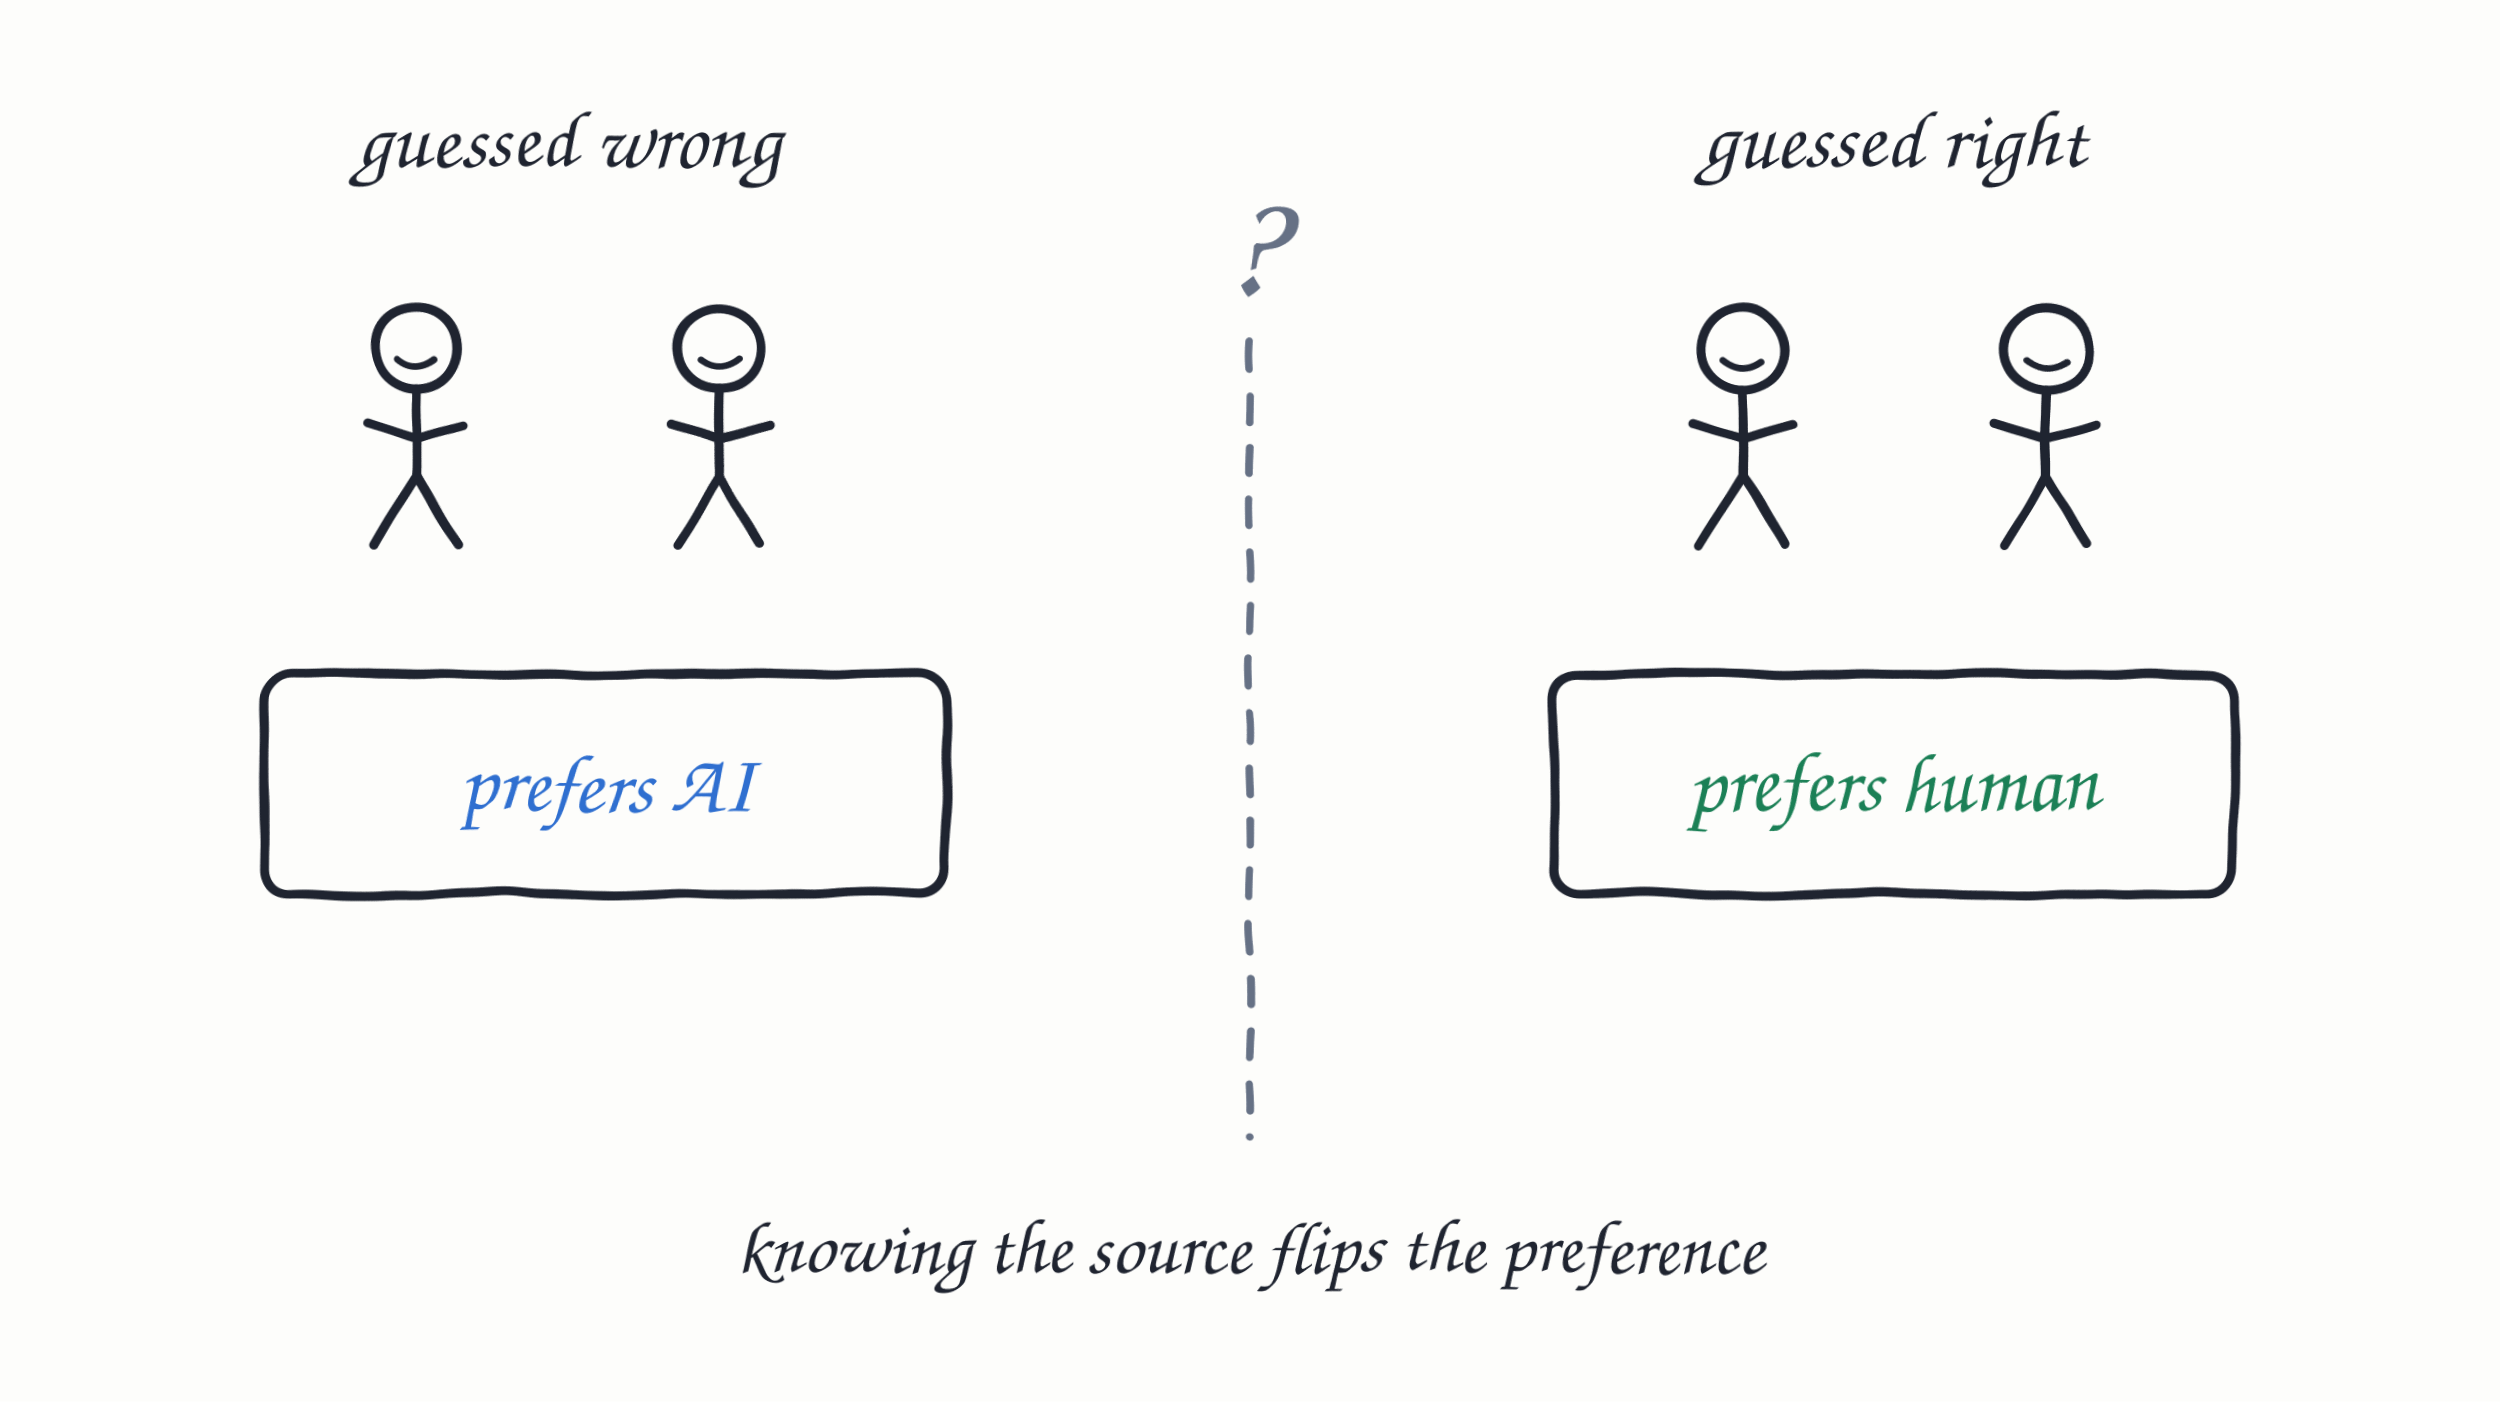
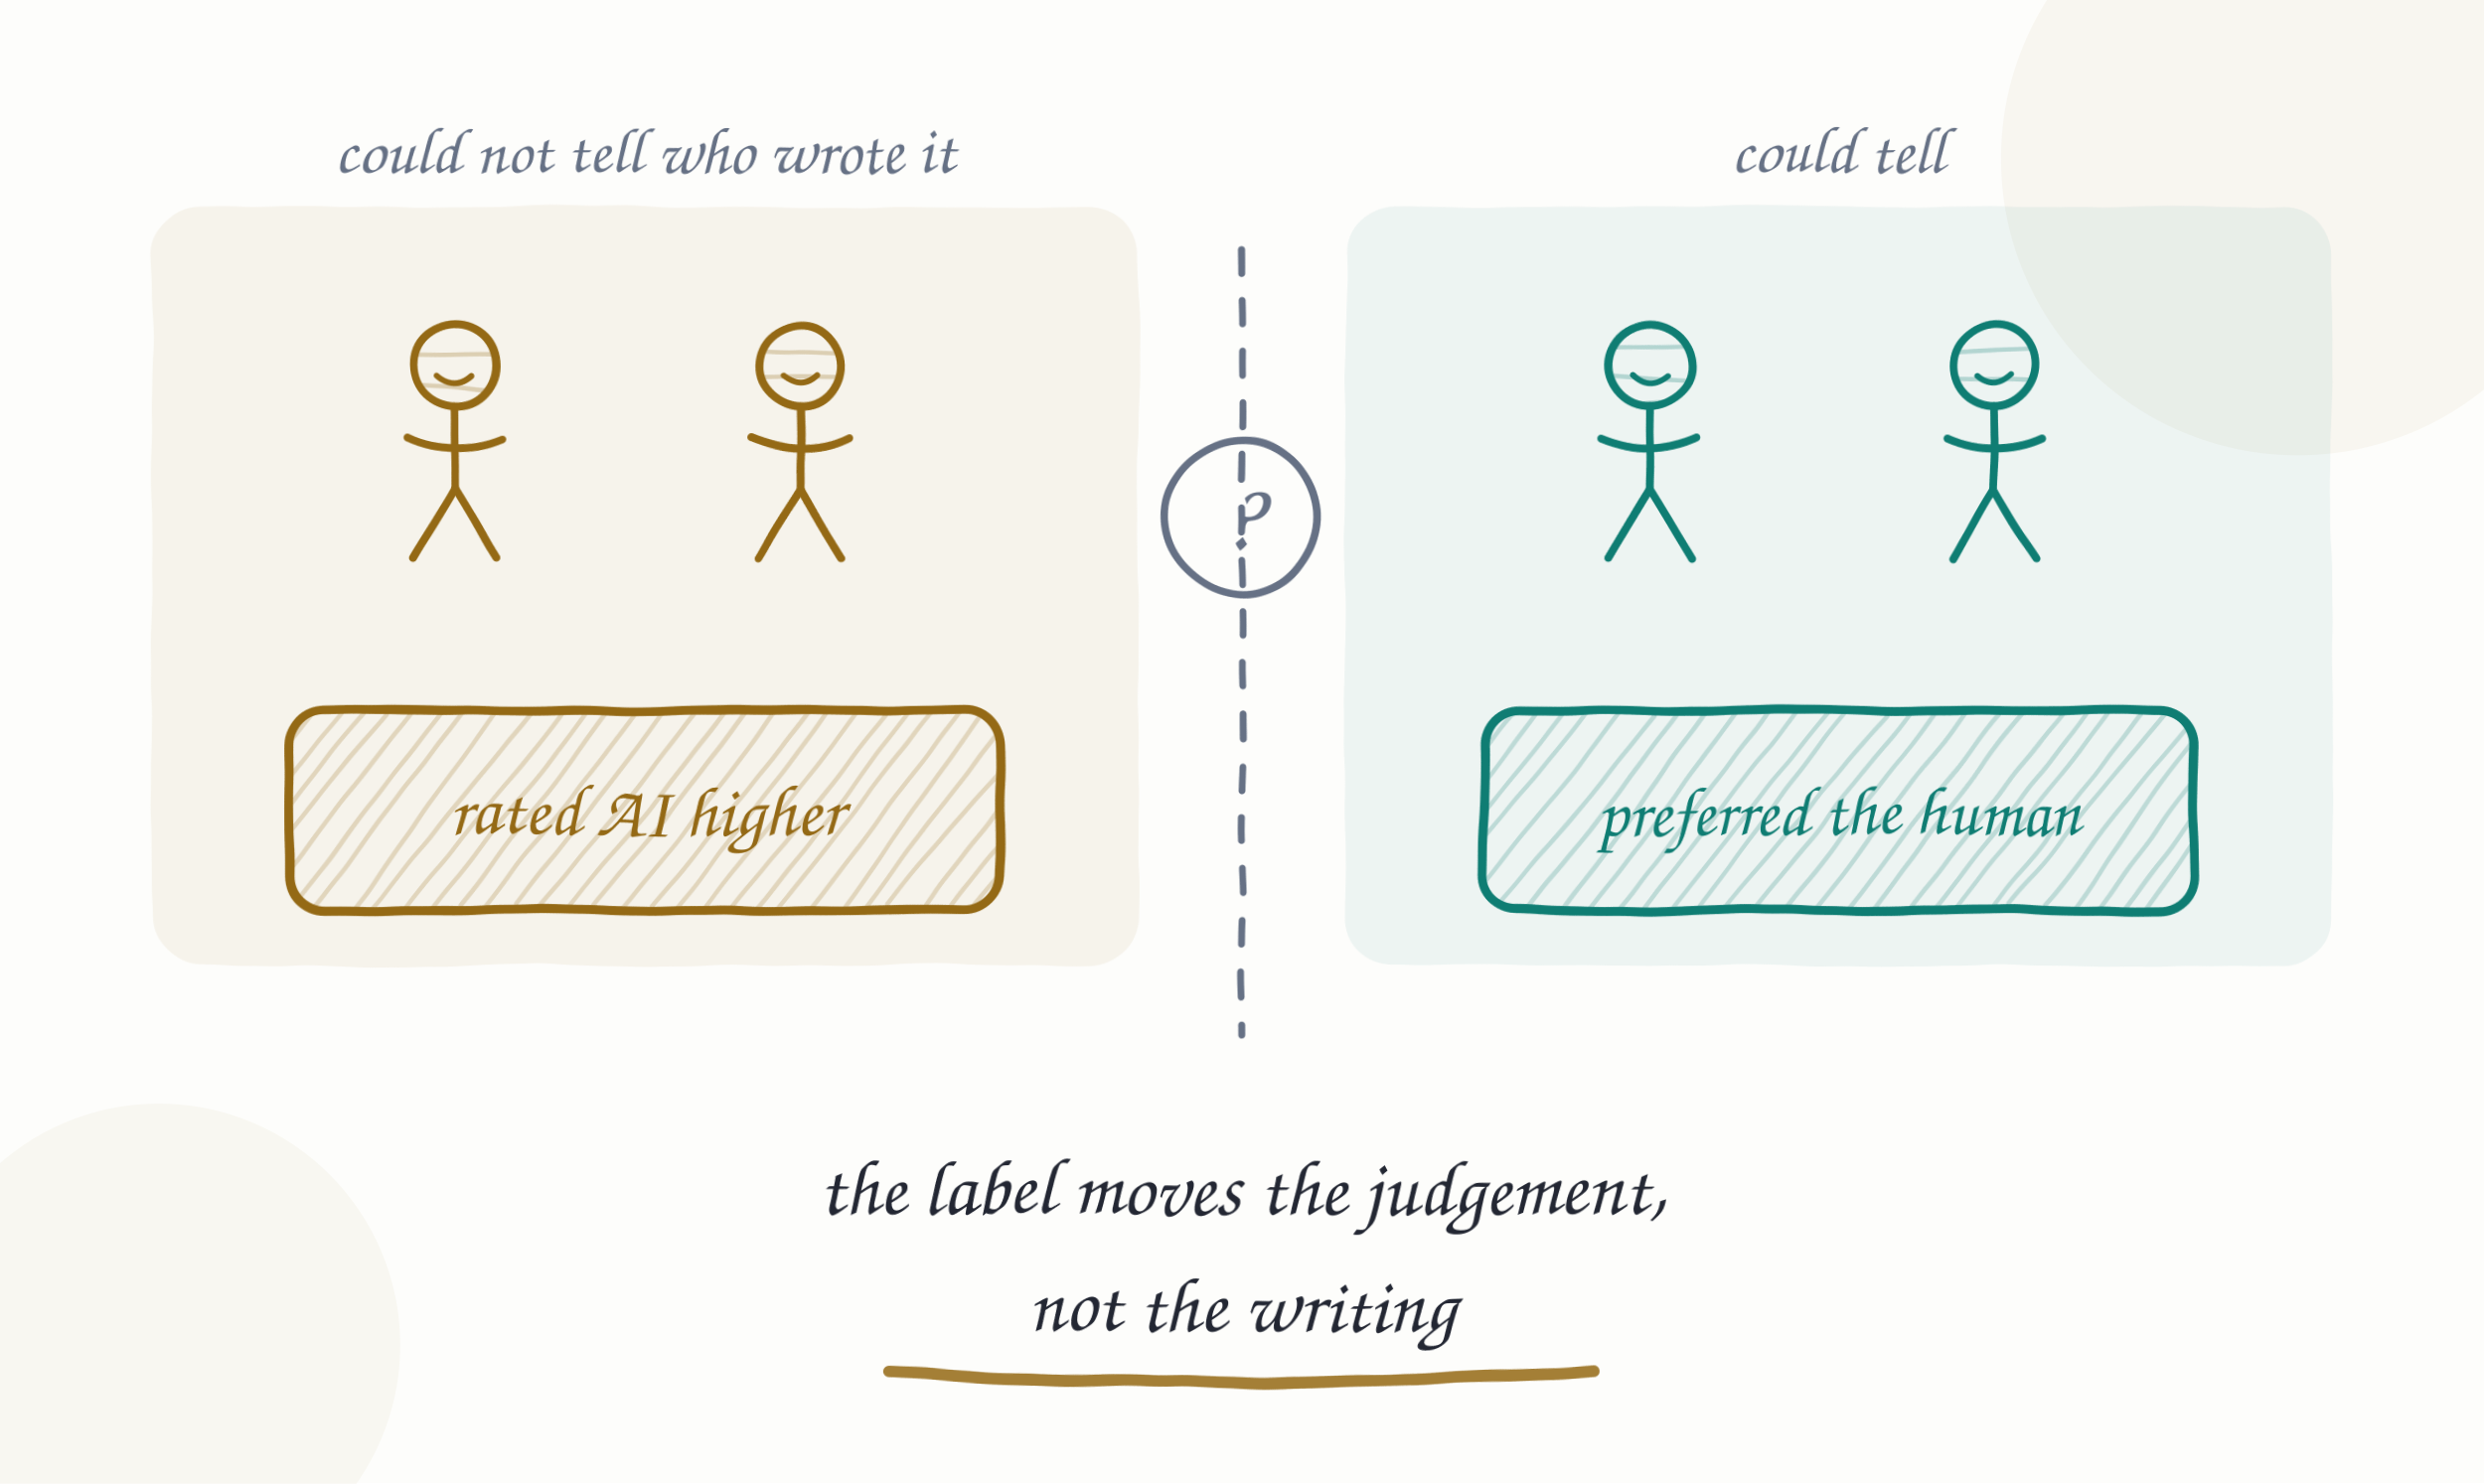
- <svg xmlns="http://www.w3.org/2000/svg" class="wb" viewBox="0 0 660 370" role="img" aria-label="Does knowing feedback came from AI change how students rate it?">
+ <svg xmlns="http://www.w3.org/2000/svg" class="wb" viewBox="0 0 720 430" role="img" aria-label="Does knowing feedback came from AI change how students rate it?">
  <defs>
-     <filter id="r2" x="-12%" y="-12%" width="124%" height="124%" filterUnits="objectBoundingBox">
-       <feTurbulence type="fractalNoise" baseFrequency="0.028" numOctaves="3" seed="2" result="n" />
-       <feDisplacementMap in="SourceGraphic" in2="n" scale="2.6" xChannelSelector="R" yChannelSelector="G" />
+     <filter id="r2" x="-10%" y="-10%" width="120%" height="120%">
+       <feTurbulence type="fractalNoise" baseFrequency="0.024" numOctaves="3" seed="2" result="n" />
+       <feDisplacementMap in="SourceGraphic" in2="n" scale="2.2" xChannelSelector="R" yChannelSelector="G" />
    </filter>
-     <marker id="ah2" viewBox="0 0 12 12" refX="9" refY="6" markerWidth="7" markerHeight="7" orient="auto-start-reverse">
-       <path d="M1 1 L10 6 L1 11" fill="none" stroke="#1f2430" stroke-width="1.8" stroke-linecap="round" stroke-linejoin="round" />
+     <filter id="soft2" x="-20%" y="-20%" width="140%" height="140%">
+       <feGaussianBlur stdDeviation="5" />
+     </filter>
+     <marker id="ah2_667185" viewBox="0 0 12 12" refX="9" refY="6" markerWidth="6.5" markerHeight="6.5" orient="auto-start-reverse">
+       <path d="M1.5 1.5 L10 6 L1.5 10.5" fill="none" stroke="#667185" stroke-width="2" stroke-linecap="round" stroke-linejoin="round" />
+     </marker>
+     <marker id="ah2_232733" viewBox="0 0 12 12" refX="9" refY="6" markerWidth="6.5" markerHeight="6.5" orient="auto-start-reverse">
+       <path d="M1.5 1.5 L10 6 L1.5 10.5" fill="none" stroke="#232733" stroke-width="2" stroke-linecap="round" stroke-linejoin="round" />
+     </marker>
+     <marker id="ah2_2563b8" viewBox="0 0 12 12" refX="9" refY="6" markerWidth="6.5" markerHeight="6.5" orient="auto-start-reverse">
+       <path d="M1.5 1.5 L10 6 L1.5 10.5" fill="none" stroke="#2563b8" stroke-width="2" stroke-linecap="round" stroke-linejoin="round" />
+     </marker>
+     <marker id="ah2_6b4fbb" viewBox="0 0 12 12" refX="9" refY="6" markerWidth="6.5" markerHeight="6.5" orient="auto-start-reverse">
+       <path d="M1.5 1.5 L10 6 L1.5 10.5" fill="none" stroke="#6b4fbb" stroke-width="2" stroke-linecap="round" stroke-linejoin="round" />
+     </marker>
+     <marker id="ah2_1b8056" viewBox="0 0 12 12" refX="9" refY="6" markerWidth="6.5" markerHeight="6.5" orient="auto-start-reverse">
+       <path d="M1.5 1.5 L10 6 L1.5 10.5" fill="none" stroke="#1b8056" stroke-width="2" stroke-linecap="round" stroke-linejoin="round" />
+     </marker>
+     <marker id="ah2_0f7d73" viewBox="0 0 12 12" refX="9" refY="6" markerWidth="6.5" markerHeight="6.5" orient="auto-start-reverse">
+       <path d="M1.5 1.5 L10 6 L1.5 10.5" fill="none" stroke="#0f7d73" stroke-width="2" stroke-linecap="round" stroke-linejoin="round" />
+     </marker>
+     <marker id="ah2_c23b52" viewBox="0 0 12 12" refX="9" refY="6" markerWidth="6.5" markerHeight="6.5" orient="auto-start-reverse">
+       <path d="M1.5 1.5 L10 6 L1.5 10.5" fill="none" stroke="#c23b52" stroke-width="2" stroke-linecap="round" stroke-linejoin="round" />
+     </marker>
+     <marker id="ah2_946915" viewBox="0 0 12 12" refX="9" refY="6" markerWidth="6.5" markerHeight="6.5" orient="auto-start-reverse">
+       <path d="M1.5 1.5 L10 6 L1.5 10.5" fill="none" stroke="#946915" stroke-width="2" stroke-linecap="round" stroke-linejoin="round" />
    </marker>
  </defs>
-   <rect width="660" height="370" fill="#fdfdfb" />
+   <rect width="720" height="430" fill="#fdfdfb" />
+   <circle cx="666" cy="46" r="86" fill="#946915" fill-opacity="0.05" />
+   <circle cx="46" cy="390" r="70" fill="#946915" fill-opacity="0.04" />
  <g filter="url(#r2)">
-     <text x="150" y="44" text-anchor="middle" font-family="'Caveat', 'Bradley Hand', cursive" font-size="22" font-weight="600" fill="#1f2430">guessed wrong</text>
-     <text x="500" y="44" text-anchor="middle" font-family="'Caveat', 'Bradley Hand', cursive" font-size="22" font-weight="600" fill="#1f2430">guessed right</text>
-     <circle cx="110" cy="92" r="11.0" fill="none" stroke="#1f2430" stroke-width="2.4" />
-     <path d="M110 103.0 L110 126.0" fill="none" stroke="#1f2430" stroke-width="2.4" stroke-linecap="round" stroke-linejoin="round" />
-     <path d="M97.0 112.0 L110 116.0 L123.0 112.0" fill="none" stroke="#1f2430" stroke-width="2.4" stroke-linecap="round" stroke-linejoin="round" />
-     <path d="M110 126.0 L99.0 144.0" fill="none" stroke="#1f2430" stroke-width="2.4" stroke-linecap="round" stroke-linejoin="round" />
-     <path d="M110 126.0 L121.0 144.0" fill="none" stroke="#1f2430" stroke-width="2.4" stroke-linecap="round" stroke-linejoin="round" />
-     <path d="M105.0 95.0 q5.0 4.0 10.0 0" fill="none" stroke="#1f2430" stroke-width="1.8" stroke-linecap="round" stroke-linejoin="round" />
-     <circle cx="190" cy="92" r="11.0" fill="none" stroke="#1f2430" stroke-width="2.4" />
-     <path d="M190 103.0 L190 126.0" fill="none" stroke="#1f2430" stroke-width="2.4" stroke-linecap="round" stroke-linejoin="round" />
-     <path d="M177.0 112.0 L190 116.0 L203.0 112.0" fill="none" stroke="#1f2430" stroke-width="2.4" stroke-linecap="round" stroke-linejoin="round" />
-     <path d="M190 126.0 L179.0 144.0" fill="none" stroke="#1f2430" stroke-width="2.4" stroke-linecap="round" stroke-linejoin="round" />
-     <path d="M190 126.0 L201.0 144.0" fill="none" stroke="#1f2430" stroke-width="2.4" stroke-linecap="round" stroke-linejoin="round" />
-     <path d="M185.0 95.0 q5.0 4.0 10.0 0" fill="none" stroke="#1f2430" stroke-width="1.8" stroke-linecap="round" stroke-linejoin="round" />
-     <circle cx="460" cy="92" r="11.0" fill="none" stroke="#1f2430" stroke-width="2.4" />
-     <path d="M460 103.0 L460 126.0" fill="none" stroke="#1f2430" stroke-width="2.4" stroke-linecap="round" stroke-linejoin="round" />
-     <path d="M447.0 112.0 L460 116.0 L473.0 112.0" fill="none" stroke="#1f2430" stroke-width="2.4" stroke-linecap="round" stroke-linejoin="round" />
-     <path d="M460 126.0 L449.0 144.0" fill="none" stroke="#1f2430" stroke-width="2.4" stroke-linecap="round" stroke-linejoin="round" />
-     <path d="M460 126.0 L471.0 144.0" fill="none" stroke="#1f2430" stroke-width="2.4" stroke-linecap="round" stroke-linejoin="round" />
-     <path d="M455.0 95.0 q5.0 4.0 10.0 0" fill="none" stroke="#1f2430" stroke-width="1.8" stroke-linecap="round" stroke-linejoin="round" />
-     <circle cx="540" cy="92" r="11.0" fill="none" stroke="#1f2430" stroke-width="2.4" />
-     <path d="M540 103.0 L540 126.0" fill="none" stroke="#1f2430" stroke-width="2.4" stroke-linecap="round" stroke-linejoin="round" />
-     <path d="M527.0 112.0 L540 116.0 L553.0 112.0" fill="none" stroke="#1f2430" stroke-width="2.4" stroke-linecap="round" stroke-linejoin="round" />
-     <path d="M540 126.0 L529.0 144.0" fill="none" stroke="#1f2430" stroke-width="2.4" stroke-linecap="round" stroke-linejoin="round" />
-     <path d="M540 126.0 L551.0 144.0" fill="none" stroke="#1f2430" stroke-width="2.4" stroke-linecap="round" stroke-linejoin="round" />
-     <path d="M535.0 95.0 q5.0 4.0 10.0 0" fill="none" stroke="#1f2430" stroke-width="1.8" stroke-linecap="round" stroke-linejoin="round" />
-     <rect x="70" y="178" width="180" height="58" rx="7" fill="none" stroke="#1f2430" stroke-width="2.4" />
-     <text x="160" y="214" text-anchor="middle" font-family="'Caveat', 'Bradley Hand', cursive" font-size="22" font-weight="600" fill="#2f6fd0">prefers AI</text>
-     <rect x="410" y="178" width="180" height="58" rx="7" fill="none" stroke="#1f2430" stroke-width="2.4" />
-     <text x="500" y="214" text-anchor="middle" font-family="'Caveat', 'Bradley Hand', cursive" font-size="22" font-weight="600" fill="#1b8056">prefers human</text>
-     <path d="M330 90 L330 300" fill="none" stroke="#667185" stroke-width="2.0" stroke-linecap="round" stroke-linejoin="round" stroke-dasharray="7 7" />
-     <text x="330" y="78" text-anchor="middle" font-family="'Caveat', 'Bradley Hand', cursive" font-size="40" font-weight="600" fill="#667185">?</text>
-     <text x="330" y="336" text-anchor="middle" font-family="'Caveat', 'Bradley Hand', cursive" font-size="20" font-weight="600" fill="#1f2430">knowing the source flips the preference</text>
+     <rect x="44" y="60" width="286" height="220" rx="14" fill="#946915" fill-opacity="0.07" />
+     <rect x="390" y="60" width="286" height="220" rx="14" fill="#0f7d73" fill-opacity="0.07" />
+     <text x="187" y="50" text-anchor="middle" font-family="'Caveat','Bradley Hand',cursive" font-size="19" font-weight="600" fill="#667185">could not tell who wrote it</text>
+     <text x="533" y="50" text-anchor="middle" font-family="'Caveat','Bradley Hand',cursive" font-size="19" font-weight="600" fill="#667185">could tell</text>
+     <clipPath id="cc2_132_106">
+       <circle cx="132" cy="106" r="12.0" />
+     </clipPath>
+     <g clip-path="url(#cc2_132_106)" stroke="#946915" stroke-width="1.3" stroke-opacity="0.26" stroke-linecap="round">
+       <path d="M132.5 94.0 L132.5 94.6" fill="none" />
+       <path d="M121.1 103.0 L144.3 102.7" fill="none" />
+       <path d="M120.5 111.7 L141.6 112.9" fill="none" />
+     </g>
+     <circle cx="132" cy="106" r="12.0" fill="none" stroke="#946915" stroke-width="2.3" />
+     <path d="M132 118.0 L132 142.0" fill="none" stroke="#946915" stroke-width="2.3" stroke-linecap="round" stroke-linejoin="round" />
+     <path d="M118.0 127.0 Q132 133.0 146.0 127.0" fill="none" stroke="#946915" stroke-width="2.3" stroke-linecap="round" stroke-linejoin="round" />
+     <path d="M132 142.0 L120.0 162.0" fill="none" stroke="#946915" stroke-width="2.3" stroke-linecap="round" stroke-linejoin="round" />
+     <path d="M132 142.0 L144.0 162.0" fill="none" stroke="#946915" stroke-width="2.3" stroke-linecap="round" stroke-linejoin="round" />
+     <path d="M127.0 109.0 q5.0 4.5 10.0 0" fill="none" stroke="#946915" stroke-width="1.7" stroke-linecap="round" stroke-linejoin="round" />
+     <clipPath id="cc3_232_106">
+       <circle cx="232" cy="106" r="12.0" />
+     </clipPath>
+     <g clip-path="url(#cc3_232_106)" stroke="#946915" stroke-width="1.3" stroke-opacity="0.26" stroke-linecap="round">
+       <path d="M233.3 94.0 L233.3 94.2" fill="none" />
+       <path d="M220.3 101.7 L242.7 102.4" fill="none" />
+       <path d="M220.2 109.3 L243.3 109.5" fill="none" />
+     </g>
+     <circle cx="232" cy="106" r="12.0" fill="none" stroke="#946915" stroke-width="2.3" />
+     <path d="M232 118.0 L232 142.0" fill="none" stroke="#946915" stroke-width="2.3" stroke-linecap="round" stroke-linejoin="round" />
+     <path d="M218.0 127.0 Q232 133.0 246.0 127.0" fill="none" stroke="#946915" stroke-width="2.3" stroke-linecap="round" stroke-linejoin="round" />
+     <path d="M232 142.0 L220.0 162.0" fill="none" stroke="#946915" stroke-width="2.3" stroke-linecap="round" stroke-linejoin="round" />
+     <path d="M232 142.0 L244.0 162.0" fill="none" stroke="#946915" stroke-width="2.3" stroke-linecap="round" stroke-linejoin="round" />
+     <path d="M227.0 109.0 q5.0 4.5 10.0 0" fill="none" stroke="#946915" stroke-width="1.7" stroke-linecap="round" stroke-linejoin="round" />
+     <clipPath id="cc4_478_106">
+       <circle cx="478" cy="106" r="12.0" />
+     </clipPath>
+     <g clip-path="url(#cc4_478_106)" stroke="#0f7d73" stroke-width="1.3" stroke-opacity="0.26" stroke-linecap="round">
+       <path d="M479.1 94.0 L479.1 94.8" fill="none" />
+       <path d="M466.3 101.0 L488.1 100.3" fill="none" />
+       <path d="M466.9 109.4 L489.9 110.4" fill="none" />
+       <path d="M474.8 117.3 L482.8 116.7" fill="none" />
+     </g>
+     <circle cx="478" cy="106" r="12.0" fill="none" stroke="#0f7d73" stroke-width="2.3" />
+     <path d="M478 118.0 L478 142.0" fill="none" stroke="#0f7d73" stroke-width="2.3" stroke-linecap="round" stroke-linejoin="round" />
+     <path d="M464.0 127.0 Q478 133.0 492.0 127.0" fill="none" stroke="#0f7d73" stroke-width="2.3" stroke-linecap="round" stroke-linejoin="round" />
+     <path d="M478 142.0 L466.0 162.0" fill="none" stroke="#0f7d73" stroke-width="2.3" stroke-linecap="round" stroke-linejoin="round" />
+     <path d="M478 142.0 L490.0 162.0" fill="none" stroke="#0f7d73" stroke-width="2.3" stroke-linecap="round" stroke-linejoin="round" />
+     <path d="M473.0 109.0 q5.0 4.5 10.0 0" fill="none" stroke="#0f7d73" stroke-width="1.7" stroke-linecap="round" stroke-linejoin="round" />
+     <clipPath id="cc5_578_106">
+       <circle cx="578" cy="106" r="12.0" />
+     </clipPath>
+     <g clip-path="url(#cc5_578_106)" stroke="#0f7d73" stroke-width="1.3" stroke-opacity="0.26" stroke-linecap="round">
+       <path d="M576.7 94.0 L576.7 94.6" fill="none" />
+       <path d="M567.8 101.8 L590.3 101.5" fill="none" />
+       <path d="M565.8 109.7 L588.7 110.7" fill="none" />
+     </g>
+     <circle cx="578" cy="106" r="12.0" fill="none" stroke="#0f7d73" stroke-width="2.3" />
+     <path d="M578 118.0 L578 142.0" fill="none" stroke="#0f7d73" stroke-width="2.3" stroke-linecap="round" stroke-linejoin="round" />
+     <path d="M564.0 127.0 Q578 133.0 592.0 127.0" fill="none" stroke="#0f7d73" stroke-width="2.3" stroke-linecap="round" stroke-linejoin="round" />
+     <path d="M578 142.0 L566.0 162.0" fill="none" stroke="#0f7d73" stroke-width="2.3" stroke-linecap="round" stroke-linejoin="round" />
+     <path d="M578 142.0 L590.0 162.0" fill="none" stroke="#0f7d73" stroke-width="2.3" stroke-linecap="round" stroke-linejoin="round" />
+     <path d="M573.0 109.0 q5.0 4.5 10.0 0" fill="none" stroke="#0f7d73" stroke-width="1.7" stroke-linecap="round" stroke-linejoin="round" />
+     <clipPath id="c2_84_206">
+       <rect x="84" y="206" width="206" height="58" rx="10" />
+     </clipPath>
+     <g clip-path="url(#c2_84_206)" stroke="#946915" stroke-width="1.3" stroke-opacity="0.22" stroke-linecap="round">
+       <path d="M38.4 262.6 L85.5 205.1" fill="none" />
+       <path d="M45.8 264.7 L90.7 207.1" fill="none" />
+       <path d="M54.8 262.5 L99.2 207.1" fill="none" />
+       <path d="M60.0 264.3 L107.4 204.6" fill="none" />
+       <path d="M66.6 262.8 L112.0 207.4" fill="none" />
+       <path d="M75.1 263.7 L120.5 205.2" fill="none" />
+       <path d="M82.9 265.2 L129.4 204.8" fill="none" />
+       <path d="M90.9 263.0 L135.4 204.7" fill="none" />
+       <path d="M101.1 265.4 L144.6 205.0" fill="none" />
+       <path d="M107.5 263.3 L153.8 207.0" fill="none" />
+       <path d="M117.8 263.1 L163.4 206.3" fill="none" />
+       <path d="M125.5 263.6 L170.3 206.4" fill="none" />
+       <path d="M133.8 262.5 L176.8 205.2" fill="none" />
+       <path d="M138.5 265.6 L185.2 205.8" fill="none" />
+       <path d="M149.5 262.4 L192.2 206.7" fill="none" />
+       <path d="M155.1 264.6 L202.2 206.2" fill="none" />
+       <path d="M163.4 265.0 L210.0 206.7" fill="none" />
+       <path d="M171.5 263.7 L216.4 205.9" fill="none" />
+       <path d="M180.1 264.4 L225.3 205.0" fill="none" />
+       <path d="M189.3 262.5 L234.9 205.3" fill="none" />
+       <path d="M195.5 264.4 L239.7 206.0" fill="none" />
+       <path d="M203.5 264.3 L249.8 204.6" fill="none" />
+       <path d="M211.3 264.5 L257.3 206.6" fill="none" />
+       <path d="M219.1 264.4 L264.6 205.2" fill="none" />
+       <path d="M225.2 263.9 L271.5 204.8" fill="none" />
+       <path d="M235.1 263.5 L279.3 205.6" fill="none" />
+       <path d="M243.5 265.1 L286.7 204.6" fill="none" />
+       <path d="M249.7 265.0 L295.3 204.7" fill="none" />
+       <path d="M257.1 262.4 L303.7 207.3" fill="none" />
+       <path d="M267.0 265.1 L311.4 204.8" fill="none" />
+       <path d="M275.5 263.7 L319.3 205.2" fill="none" />
+       <path d="M282.4 263.2 L327.8 205.4" fill="none" />
+       <path d="M291.5 264.4 L336.0 204.9" fill="none" />
+       <path d="M298.9 265.5 L342.6 205.0" fill="none" />
+       <path d="M307.9 262.7 L352.1 206.5" fill="none" />
+       <path d="M316.1 265.4 L362.8 205.5" fill="none" />
+       <path d="M326.4 263.7 L369.9 204.4" fill="none" />
+       <path d="M331.8 264.2 L377.4 204.8" fill="none" />
+     </g>
+     <rect x="84" y="206" width="206" height="58" rx="10" fill="none" stroke="#946915" stroke-width="2.6" />
+     <text x="187" y="242" text-anchor="middle" font-family="'Caveat','Bradley Hand',cursive" font-size="21" font-weight="600" fill="#946915">rated AI higher</text>
+     <clipPath id="c3_430_206">
+       <rect x="430" y="206" width="206" height="58" rx="10" />
+     </clipPath>
+     <g clip-path="url(#c3_430_206)" stroke="#0f7d73" stroke-width="1.3" stroke-opacity="0.22" stroke-linecap="round">
+       <path d="M384.5 265.2 L430.7 206.4" fill="none" />
+       <path d="M392.6 262.4 L438.0 206.9" fill="none" />
+       <path d="M402.9 262.5 L446.6 204.6" fill="none" />
+       <path d="M407.4 264.1 L454.6 204.6" fill="none" />
+       <path d="M414.1 262.6 L461.5 204.7" fill="none" />
+       <path d="M425.9 262.4 L469.8 206.5" fill="none" />
+       <path d="M434.2 263.7 L480.1 207.5" fill="none" />
+       <path d="M442.5 264.6 L487.2 206.2" fill="none" />
+       <path d="M452.4 264.6 L495.7 204.8" fill="none" />
+       <path d="M460.1 264.2 L504.0 205.6" fill="none" />
+       <path d="M469.8 262.7 L512.6 206.1" fill="none" />
+       <path d="M475.7 263.7 L521.4 205.3" fill="none" />
+       <path d="M483.6 264.4 L531.2 205.0" fill="none" />
+       <path d="M492.6 263.0 L536.3 204.5" fill="none" />
+       <path d="M500.2 263.4 L547.1 207.4" fill="none" />
+       <path d="M507.8 265.4 L555.1 205.4" fill="none" />
+       <path d="M517.5 264.3 L563.2 204.4" fill="none" />
+       <path d="M524.9 265.5 L570.5 206.4" fill="none" />
+       <path d="M534.5 265.2 L579.6 207.3" fill="none" />
+       <path d="M543.1 263.7 L587.7 204.5" fill="none" />
+       <path d="M552.6 264.5 L597.5 207.0" fill="none" />
+       <path d="M559.1 265.4 L605.7 205.7" fill="none" />
+       <path d="M566.2 263.9 L612.6 205.0" fill="none" />
+       <path d="M578.0 262.9 L622.5 204.8" fill="none" />
+       <path d="M582.3 262.4 L628.6 205.7" fill="none" />
+       <path d="M592.9 262.5 L637.0 207.1" fill="none" />
+       <path d="M600.4 264.8 L642.9 204.5" fill="none" />
+       <path d="M608.3 263.4 L651.3 206.6" fill="none" />
+       <path d="M615.5 263.4 L659.7 207.5" fill="none" />
+       <path d="M621.0 264.1 L666.0 204.8" fill="none" />
+       <path d="M631.7 265.0 L675.2 207.3" fill="none" />
+       <path d="M635.9 264.0 L682.9 206.7" fill="none" />
+       <path d="M647.7 262.5 L692.1 205.6" fill="none" />
+       <path d="M653.9 265.1 L699.2 207.5" fill="none" />
+       <path d="M663.4 264.0 L705.9 205.6" fill="none" />
+       <path d="M670.5 265.2 L715.0 205.9" fill="none" />
+       <path d="M678.9 264.7 L722.3 204.9" fill="none" />
+     </g>
+     <rect x="430" y="206" width="206" height="58" rx="10" fill="none" stroke="#0f7d73" stroke-width="2.6" />
+     <text x="533" y="242" text-anchor="middle" font-family="'Caveat','Bradley Hand',cursive" font-size="20" font-weight="600" fill="#0f7d73">preferred the human</text>
+     <path d="M360 72 L360 300" fill="none" stroke="#667185" stroke-width="2.0" stroke-linecap="round" stroke-linejoin="round" stroke-dasharray="7 8" />
+     <circle cx="360" cy="150" r="22" fill="none" stroke="#667185" stroke-width="2.2" />
+     <text x="360" y="159" text-anchor="middle" font-family="'Caveat','Bradley Hand',cursive" font-size="28" font-weight="600" fill="#667185">?</text>
+     <text x="360" y="352" text-anchor="middle" font-family="'Caveat','Bradley Hand',cursive" font-size="23" font-weight="600" fill="#232733">the label moves the judgement,</text>
+     <text x="360" y="386" text-anchor="middle" font-family="'Caveat','Bradley Hand',cursive" font-size="23" font-weight="600" fill="#232733">not the writing</text>
+     <path d="M258 398 q102 5.5 204 0" fill="none" stroke="#946915" stroke-width="3.4" stroke-linecap="round" stroke-linejoin="round" stroke-opacity="0.85" />
  </g>
</svg>
